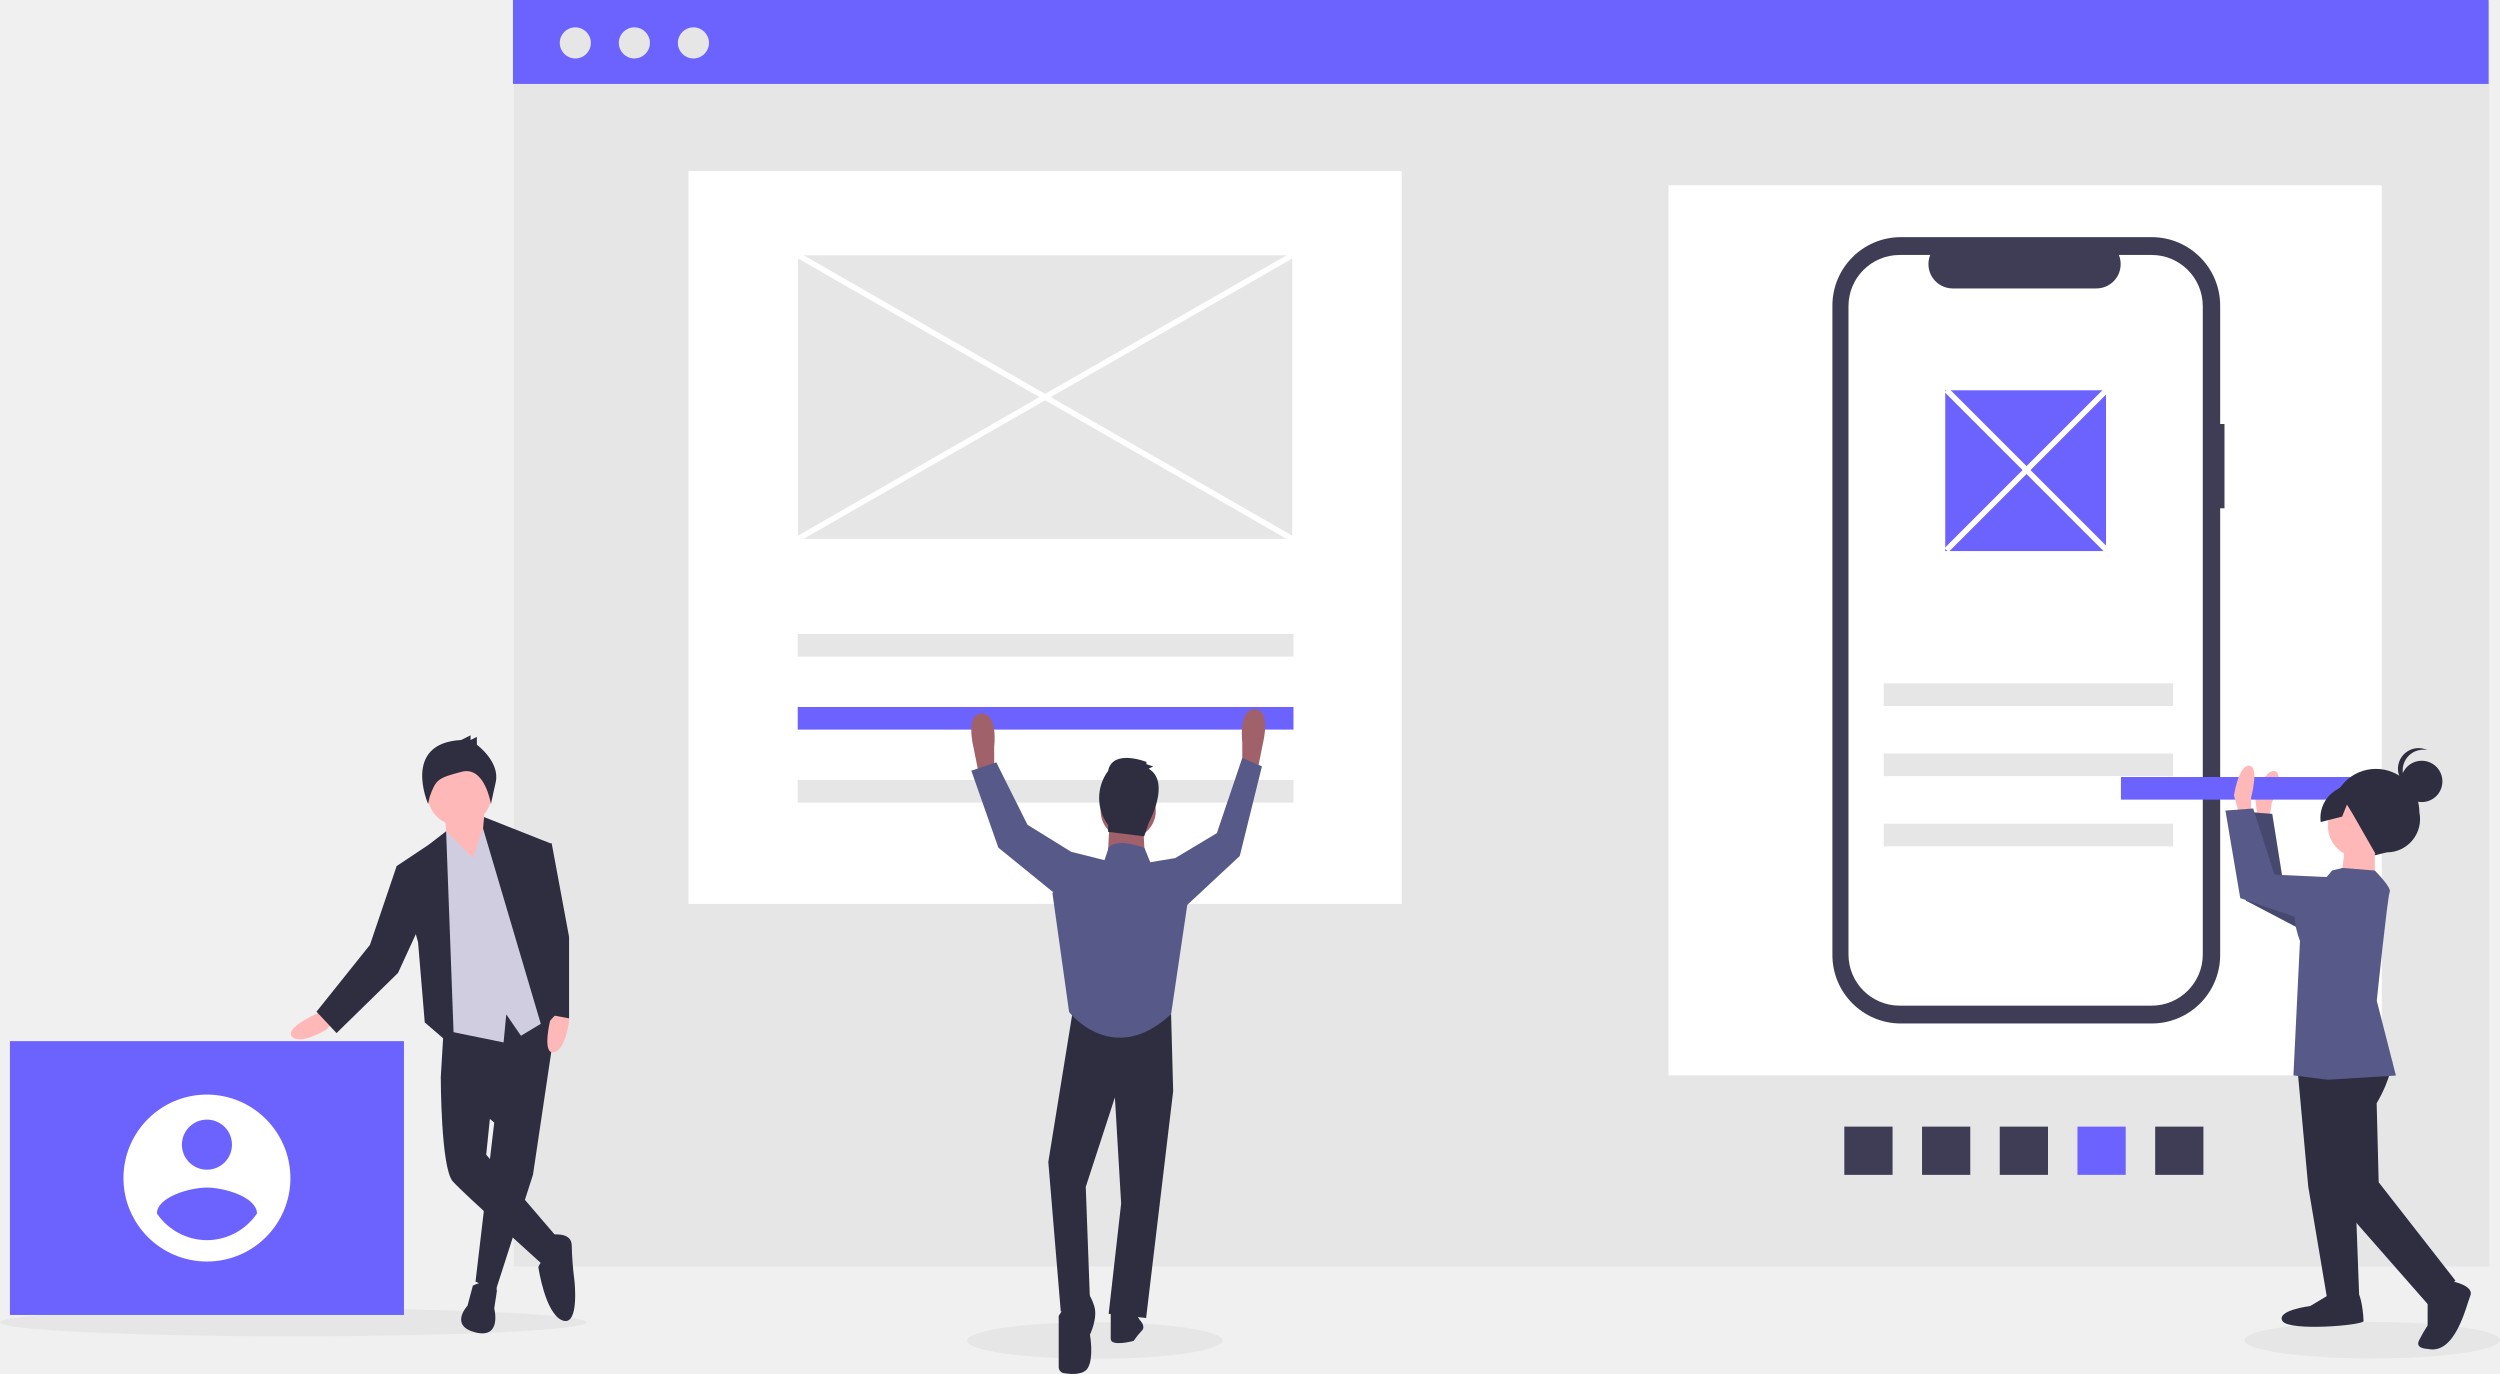
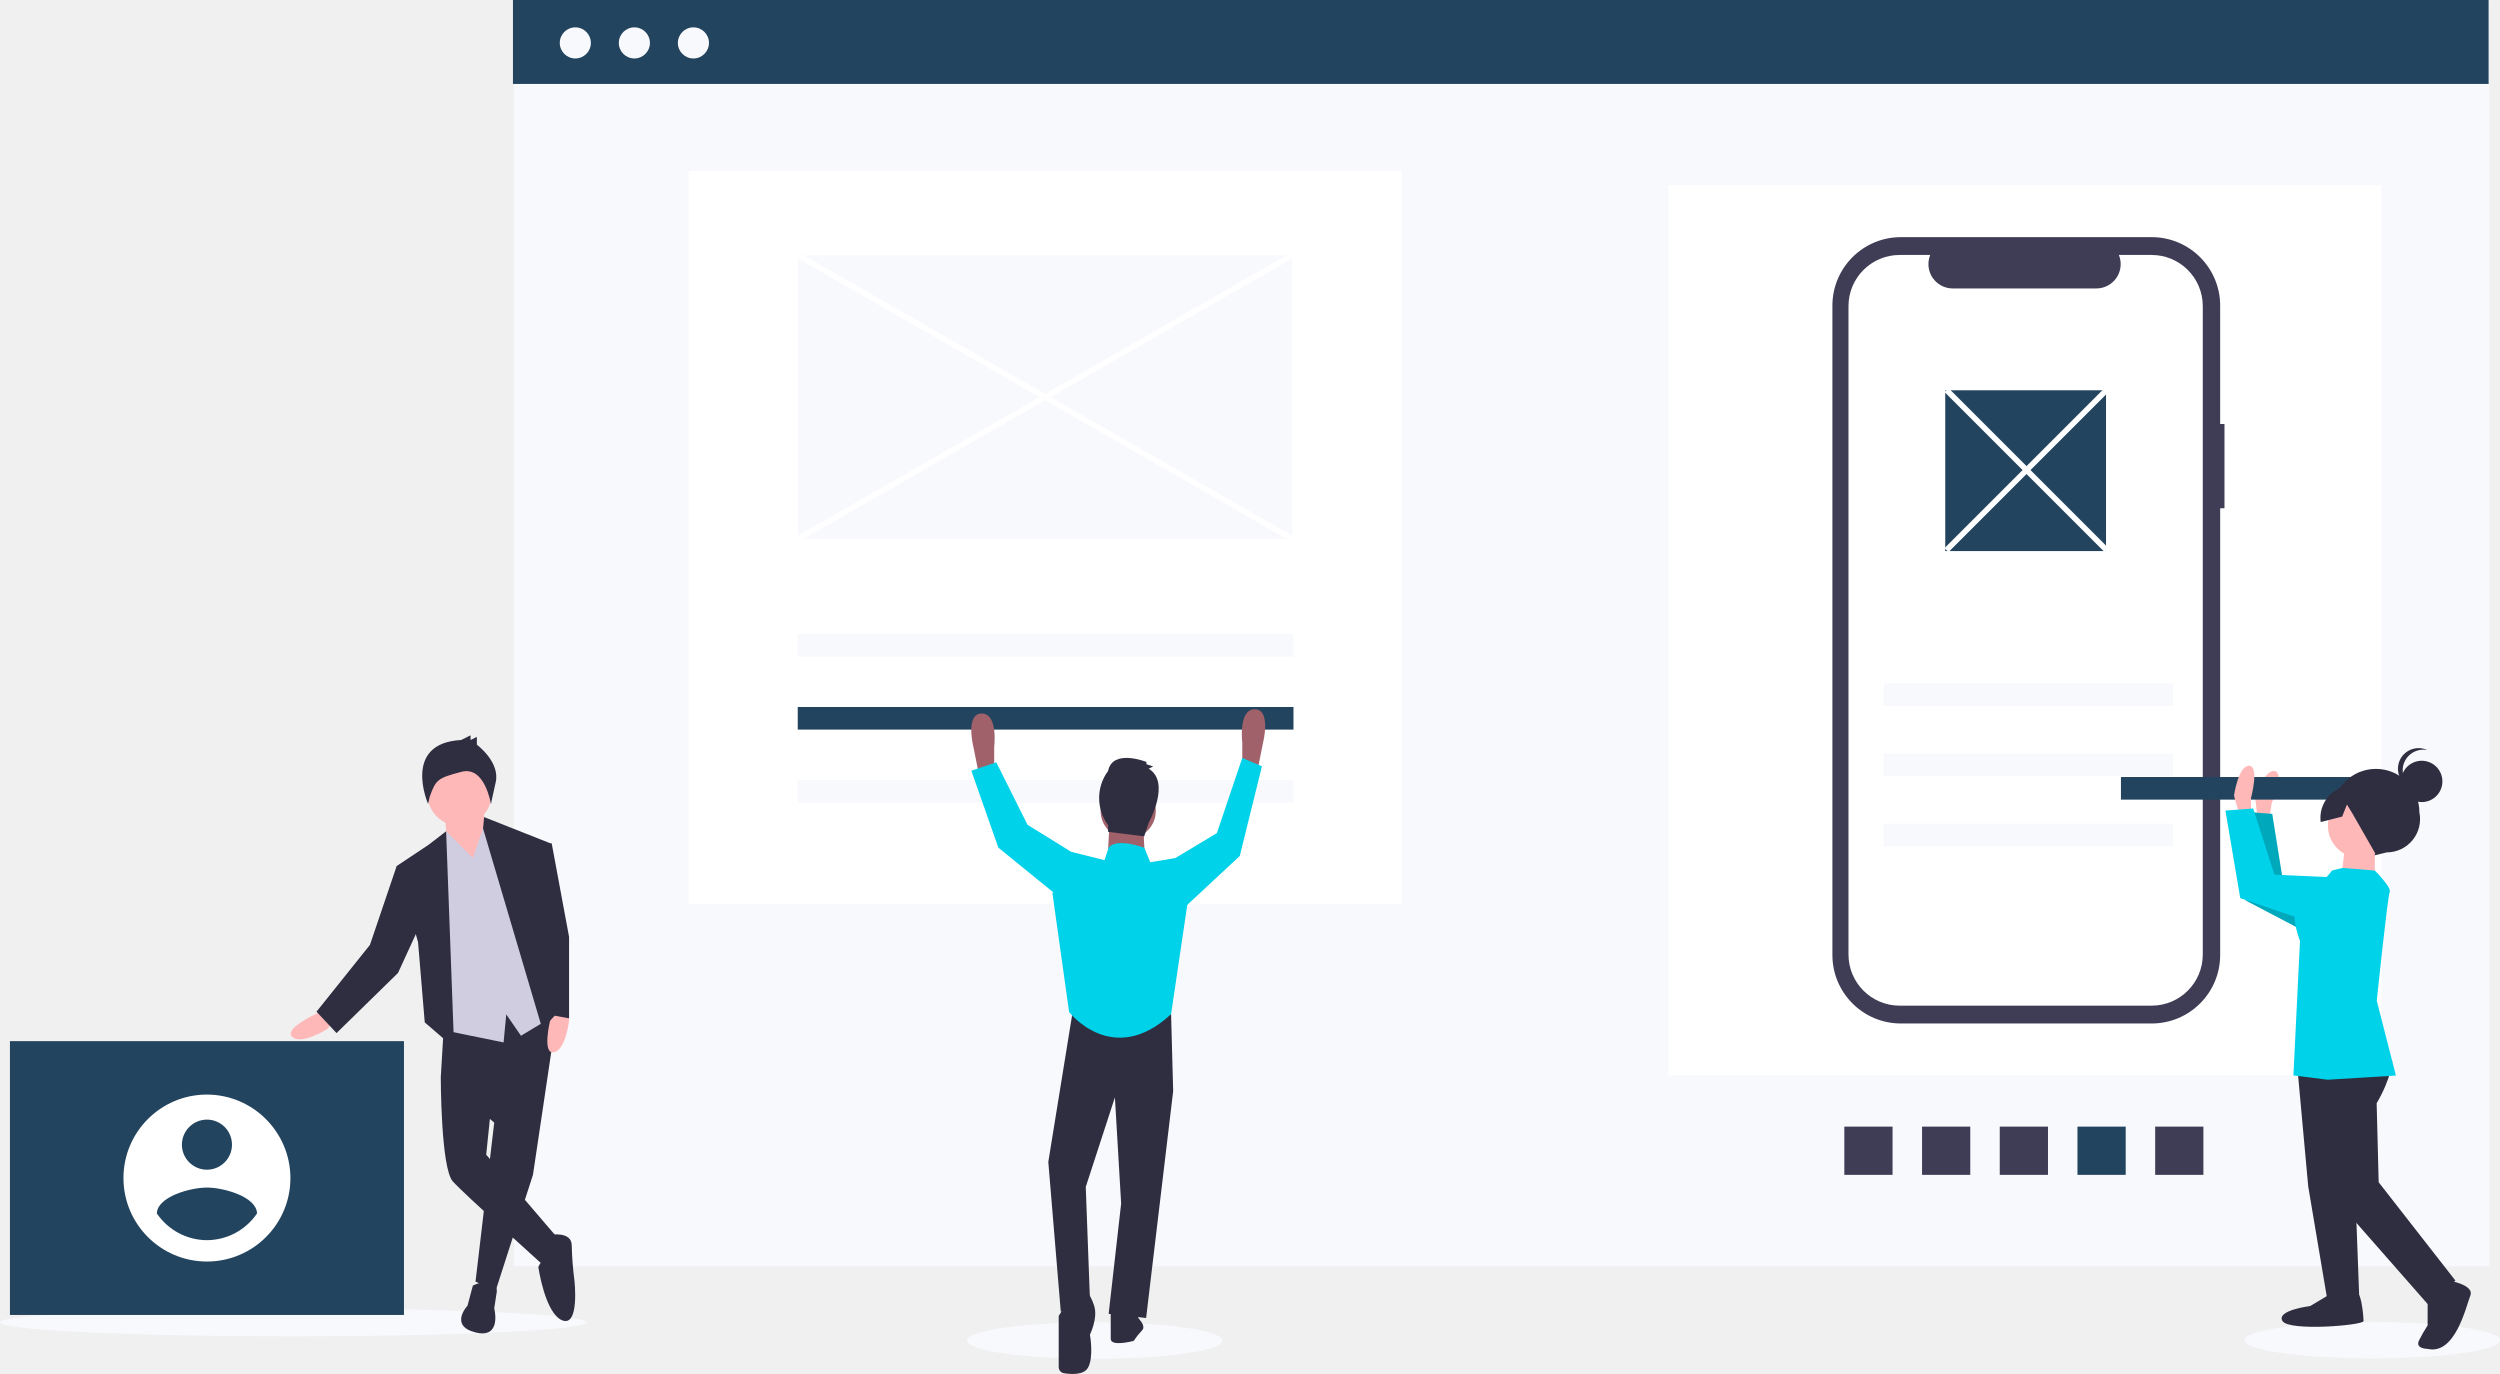
<svg xmlns="http://www.w3.org/2000/svg" id="b66c9c51-8109-402d-a3f9-100a5bb3d153" data-name="Layer 1" width="890.302" height="489.3" viewBox="0 0 890.302 489.3">
-   <rect x="182.972" y="0.399" width="703.576" height="450.601" fill="#e6e6e6" />
+   <rect x="182.972" y="0.399" width="703.576" height="450.601" fill="#f8f9fd" />
  <rect x="245.187" y="60.907" width="254" height="261" fill="#fff" />
  <rect x="594.187" y="65.969" width="254" height="317" fill="#fff" />
-   <ellipse cx="844.802" cy="477.262" rx="45.5" ry="6.5" fill="#e6e6e6" />
-   <ellipse cx="389.9" cy="477.407" rx="45.5" ry="6.5" fill="#e6e6e6" />
-   <ellipse cx="104.425" cy="470.907" rx="104.425" ry="5" fill="#e6e6e6" />
-   <rect x="182.672" width="703.576" height="29.89" fill="#6c63ff" />
-   <circle cx="204.884" cy="15.282" r="5.54" fill="#e6e6e6" />
-   <circle cx="225.913" cy="15.282" r="5.54" fill="#e6e6e6" />
-   <circle cx="246.941" cy="15.282" r="5.54" fill="#e6e6e6" />
+   <ellipse cx="844.802" cy="477.262" rx="45.5" ry="6.5" fill="#f8f9fd" />
+   <ellipse cx="389.9" cy="477.407" rx="45.5" ry="6.5" fill="#f8f9fd" />
+   <ellipse cx="104.425" cy="470.907" rx="104.425" ry="5" fill="#f8f9fd" />
+   <rect x="182.672" width="703.576" height="29.89" fill="#23445e" />
+   <circle cx="204.884" cy="15.282" r="5.54" fill="#f8f9fd" />
+   <circle cx="225.913" cy="15.282" r="5.54" fill="#f8f9fd" />
+   <circle cx="246.941" cy="15.282" r="5.54" fill="#f8f9fd" />
  <path d="M947.036,356.349H945.497V314.198a24.396,24.396,0,0,0-24.396-24.396H831.8a24.396,24.396,0,0,0-24.396,24.396V545.439a24.396,24.396,0,0,0,24.396,24.396h89.302a24.396,24.396,0,0,0,24.396-24.396V386.352h1.539Z" transform="translate(-154.8491 -205.3501)" fill="#3f3d56" />
  <path d="M921.086,296.149H909.429a8.655,8.655,0,0,1-8.014,11.924H850.256A8.656,8.656,0,0,1,842.242,296.149H831.354a18.218,18.218,0,0,0-18.218,18.218v230.902a18.218,18.218,0,0,0,18.218,18.218h89.732a18.218,18.218,0,0,0,18.218-18.218v-230.902A18.218,18.218,0,0,0,921.086,296.149Z" transform="translate(-154.8491 -205.3501)" fill="#fff" />
-   <rect x="284.09" y="225.776" width="176.544" height="8.053" fill="#e6e6e6" />
-   <rect x="284.09" y="251.776" width="176.544" height="8.053" fill="#6c63ff" />
-   <rect x="284.09" y="277.776" width="176.544" height="8.053" fill="#e6e6e6" />
-   <rect x="670.839" y="243.346" width="103.064" height="8.053" fill="#e6e6e6" />
-   <rect x="670.839" y="268.346" width="103.064" height="8.053" fill="#e6e6e6" />
-   <rect x="670.839" y="293.346" width="103.064" height="8.053" fill="#e6e6e6" />
+   <rect x="284.09" y="225.776" width="176.544" height="8.053" fill="#f8f9fd" />
+   <rect x="284.09" y="251.776" width="176.544" height="8.053" fill="#23445e" />
+   <rect x="284.09" y="277.776" width="176.544" height="8.053" fill="#f8f9fd" />
+   <rect x="670.839" y="243.346" width="103.064" height="8.053" fill="#f8f9fd" />
+   <rect x="670.839" y="268.346" width="103.064" height="8.053" fill="#f8f9fd" />
+   <rect x="670.839" y="293.346" width="103.064" height="8.053" fill="#f8f9fd" />
  <rect x="922.351" y="606.563" width="17.177" height="17.177" transform="translate(1391.242 -521.1374) rotate(90)" fill="#3f3d56" />
-   <rect x="894.676" y="606.563" width="17.177" height="17.177" transform="translate(1363.568 -493.4629) rotate(90)" fill="#6c63ff" />
+   <rect x="894.676" y="606.563" width="17.177" height="17.177" transform="translate(1363.568 -493.4629) rotate(90)" fill="#23445e" />
  <rect x="867.002" y="606.563" width="17.177" height="17.177" transform="translate(1335.893 -465.7884) rotate(90)" fill="#3f3d56" />
  <rect x="839.327" y="606.563" width="17.177" height="17.177" transform="translate(1308.219 -438.1138) rotate(90)" fill="#3f3d56" />
  <rect x="811.653" y="606.563" width="17.177" height="17.177" transform="translate(1280.544 -410.4393) rotate(90)" fill="#3f3d56" />
-   <rect x="692.742" y="138.99" width="57.258" height="57.258" fill="#6c63ff" />
+   <rect x="692.742" y="138.99" width="57.258" height="57.258" fill="#23445e" />
  <path d="M504.454,480.943l-.741,1.482-2.223-11.117s-2.965-11.858,2.965-11.858,4.447,11.858,4.447,11.858v8.152Z" transform="translate(-154.8491 -205.3501)" fill="#a0616a" />
  <path d="M601.696,479.425l.741,1.482,2.223-11.117s2.965-11.858-2.965-11.858-4.447,11.858-4.447,11.858V477.943Z" transform="translate(-154.8491 -205.3501)" fill="#a0616a" />
  <polygon points="382.215 358.94 373.322 413.784 377.768 467.145 388.144 462.699 386.662 422.677 397.038 390.808 399.261 428.606 394.815 467.886 408.155 469.369 417.79 388.585 417.049 361.163 382.215 358.94" fill="#2f2e41" />
  <path d="M537.064,665.825l-5.188,8.152V692.194a2.209,2.209,0,0,0,1.856,2.18c2.543.417,6.97.714,8.52-1.868,2.223-3.706.741-11.858.741-11.858s2.965-5.929,1.482-10.376-2.965-5.188-2.965-5.188Z" transform="translate(-154.8491 -205.3501)" fill="#2f2e41" />
  <path d="M559.298,673.237l1.482,2.223s2.223,2.223.741,3.706a28.966,28.966,0,0,0-2.965,3.706s-8.152,2.223-8.152-.741v-9.635Z" transform="translate(-154.8491 -205.3501)" fill="#2f2e41" />
  <circle cx="401.778" cy="288.795" r="9.824" fill="#a0616a" />
  <polygon points="395.185 291.867 394.444 305.949 407.784 306.69 407.043 292.608 395.185 291.867" fill="#a0616a" />
-   <path d="M564.486,512.41l-2.104-5.14s-9.754-3.754-12.719-.048l-1.482,4.447-11.858-2.965-6.67,14.823,5.929,42.245s15.564,20.011,36.316.741l5.929-40.021L573.38,510.928Z" transform="translate(-154.8491 -205.3501)" fill="#575a89" />
-   <polygon points="417.049 308.543 418.531 305.578 433.354 296.684 442.4 269.907 449.4 272.907 441.506 304.837 420.013 324.847 417.049 308.543" fill="#575a89" />
-   <polygon points="382.956 304.837 381.474 303.355 365.91 293.72 354.793 271.486 345.9 274.45 355.534 301.872 379.251 321.142 382.956 304.837" fill="#575a89" />
+   <path d="M564.486,512.41l-2.104-5.14s-9.754-3.754-12.719-.048l-1.482,4.447-11.858-2.965-6.67,14.823,5.929,42.245s15.564,20.011,36.316.741l5.929-40.021L573.38,510.928Z" transform="translate(-154.8491 -205.3501)" fill="#00d2ea" />
+   <polygon points="417.049 308.543 418.531 305.578 433.354 296.684 442.4 269.907 449.4 272.907 441.506 304.837 420.013 324.847 417.049 308.543" fill="#00d2ea" />
+   <polygon points="382.956 304.837 381.474 303.355 365.91 293.72 354.793 271.486 345.9 274.45 355.534 301.872 379.251 321.142 382.956 304.837" fill="#00d2ea" />
  <path d="M563.919,479.1l1.606-.803-2.409-.803V476.691s-12.047-4.819-13.653,3.213a16.143,16.143,0,0,0,0,19.275v2.409l12.85,1.606,1.606-4.819S571.95,483.919,563.919,479.1Z" transform="translate(-154.8491 -205.3501)" fill="#2f2e41" />
  <path d="M269.939,565.16l-2.855,1.428s-11.422,5.235-8.09,8.09,12.373-2.855,12.373-2.855l1.904-2.38Z" transform="translate(-154.8491 -205.3501)" fill="#ffb8b8" />
  <polygon points="198.633 359.099 189.807 418.346 176.481 459.749 169.343 456.418 176.005 399.786 156.969 383.605 158.397 359.81 198.633 359.099" fill="#2f2e41" />
  <path d="M323.24,663.196s8.09-4.283,8.566,1.904l-.952,6.187s2.855,10.946-6.663,8.566-2.855-9.518-2.855-9.518Z" transform="translate(-154.8491 -205.3501)" fill="#2f2e41" />
  <path d="M318.005,583.72l-6.187,5.235s0,32.361,4.283,37.12,31.41,29.03,32.361,29.982,5.235-9.518,5.235-9.518l-25.699-29.982,1.904-18.56Z" transform="translate(-154.8491 -205.3501)" fill="#2f2e41" />
  <path d="M350.842,645.112s7.614-1.428,7.614,3.807a115.231,115.231,0,0,0,.952,12.373s1.904,16.657-4.283,14.277-8.566-19.036-8.566-19.036a7.089,7.089,0,0,1,2.855-3.331C351.318,652.25,350.842,645.112,350.842,645.112Z" transform="translate(-154.8491 -205.3501)" fill="#2f2e41" />
  <polygon points="172.198 288.424 173.626 306.033 169.819 312.695 159.349 302.701 158.397 289.376 172.198 288.424" fill="#ffb8b8" />
  <circle cx="163.632" cy="282.713" r="11.422" fill="#ffb8b8" />
  <polygon points="168.391 305.557 173.15 291.756 181.716 301.274 197.421 361.713 185.523 368.852 180.289 361.237 179.337 371.231 156.017 366.472 154.114 302.701 158.87 296.002 168.391 305.557" fill="#d0cde1" />
  <polygon points="161.728 373.135 158.873 296.039 152.686 300.798 141.264 308.412 148.879 335.539 151.258 364.093 161.728 373.135" fill="#2f2e41" />
  <polygon points="144.596 308.888 141.264 308.412 131.746 336.49 112.71 360.286 119.849 367.9 141.74 346.484 149.831 328.876 144.596 308.888" fill="#2f2e41" />
  <path d="M351.417,565.595l-.649,3.126s-2.971,12.208,1.335,11.363,5.428-11.48,5.428-11.48l-.688-2.969Z" transform="translate(-154.8491 -205.3501)" fill="#ffb8b8" />
  <polygon points="172.406 290.983 195.993 300.322 193.138 328.876 198.849 360.286 193.138 366.472 172.022 295.028 172.406 290.983" fill="#2f2e41" />
  <path d="M319.079,468.881l3.353-1.676v1.676l2.235-1.118v2.794s8.382,6.146,6.705,13.41-1.676,7.823-1.676,7.823-2.119-13.814-10.501-11.579-9.056,2.639-11.291,8.785l-.606,2.636S297.846,469.998,319.079,468.881Z" transform="translate(-154.8491 -205.3501)" fill="#2f2e41" />
  <polygon points="192.662 300.322 196.469 300.322 202.656 333.635 202.656 362.665 195.042 361.237 188.855 317.454 192.662 300.322" fill="#2f2e41" />
-   <rect x="3.535" y="370.772" width="140.321" height="97.511" fill="#6c63ff" />
+   <rect x="3.535" y="370.772" width="140.321" height="97.511" fill="#23445e" />
  <path d="M228.545,595.148a29.729,29.729,0,1,0,29.729,29.729A29.816,29.816,0,0,0,228.545,595.148Zm0,8.919a8.919,8.919,0,1,1-8.919,8.919,8.949,8.949,0,0,1,8.919-8.919Zm0,42.936a21.657,21.657,0,0,1-17.837-9.519c.143-5.946,11.892-9.219,17.837-9.219s17.694,3.273,17.837,9.219a21.693,21.693,0,0,1-17.837,9.519Z" transform="translate(-154.8491 -205.3501)" fill="#fff" />
-   <rect x="284.187" y="90.907" width="176" height="101" fill="#e6e6e6" />
+   <rect x="284.187" y="90.907" width="176" height="101" fill="#f8f9fd" />
  <path d="M963.051,496.584l.815-5.26s4.753-10.805.996-11.388-6.891,9.704-6.891,9.704l1.375,10.986Z" transform="translate(-154.8491 -205.3501)" fill="#ffb8b8" />
-   <polygon points="846.67 321.051 813.089 314.306 809.187 289.847 799.302 289.084 799.785 320.707 828.962 336.004 846.67 321.051" fill="#575a89" />
+   <polygon points="846.67 321.051 813.089 314.306 809.187 289.847 799.302 289.084 799.785 320.707 828.962 336.004 846.67 321.051" fill="#00d2ea" />
  <polygon points="846.67 321.051 813.089 314.306 809.187 289.847 799.302 289.084 799.785 320.707 828.962 336.004 846.67 321.051" opacity="0.2" />
-   <rect x="910.162" y="482.062" width="103.064" height="8.053" transform="translate(1768.539 766.8261) rotate(-180)" fill="#6c63ff" />
+   <rect x="910.162" y="482.062" width="103.064" height="8.053" transform="translate(1768.539 766.8261) rotate(-180)" fill="#23445e" />
  <path d="M956.49,494.78l.007-5.323s3.056-11.402-.746-11.407-5.336,10.639-5.336,10.639l3.028,10.649Z" transform="translate(-154.8491 -205.3501)" fill="#ffb8b8" />
  <path d="M1000.202,510.025l4.607-1.123a11.862,11.862,0,0,0,11.642-14.211h0a15.504,15.504,0,0,0-15.485-15.524h0A15.504,15.504,0,0,0,985.443,494.652v0A12.321,12.321,0,0,0,1000.202,510.025Z" transform="translate(-154.8491 -205.3501)" fill="#2f2e41" />
  <polygon points="818.254 381.458 822.005 422.524 828.797 462.833 840.203 462.847 838.732 423.305 832.709 375.393 818.254 381.458" fill="#2f2e41" />
  <path d="M985.17,665.904l-7.61,4.553s-12.168,1.505-9.892,5.31,28.893,1.557,28.895.036-.748-9.886-2.269-9.888Z" transform="translate(-154.8491 -205.3501)" fill="#2f2e41" />
  <path d="M1006.771,583.26s-.214,5.871-5.548,14.989l.725,28.135,27.33,35.012-9.896,8.352-33.409-38.061-8.307-45.634,10.659-10.632Z" transform="translate(-154.8491 -205.3501)" fill="#2f2e41" />
  <path d="M1026.997,661.394s9.123,1.532,7.597,5.332-5.349,21.284-15.232,18.991c0,0-4.562-.006-3.038-3.045a55.004,55.004,0,0,1,3.048-5.319l.012-9.885Z" transform="translate(-154.8491 -205.3501)" fill="#2f2e41" />
  <circle cx="840.415" cy="294.041" r="11.406" fill="#ffb8b8" />
  <polygon points="845.728 301.652 845.712 314.578 833.546 314.563 835.083 301.639 845.728 301.652" fill="#ffb8b8" />
-   <path d="M985.359,515.347l3.687-.906,11.521.925s6.075,6.091,5.313,7.611-4.611,38.774-4.611,38.774l6.81,26.622-24.334,1.49-12.164-1.536,2.341-47.902s-5.306-12.933,1.542-16.727A29.954,29.954,0,0,0,985.359,515.347Z" transform="translate(-154.8491 -205.3501)" fill="#575a89" />
-   <polygon points="844.193 313.056 809.978 311.492 802.404 287.911 792.518 288.658 797.801 319.841 828.964 330.526 844.193 313.056" fill="#575a89" />
+   <path d="M985.359,515.347l3.687-.906,11.521.925s6.075,6.091,5.313,7.611-4.611,38.774-4.611,38.774l6.81,26.622-24.334,1.49-12.164-1.536,2.341-47.902s-5.306-12.933,1.542-16.727A29.954,29.954,0,0,0,985.359,515.347Z" transform="translate(-154.8491 -205.3501)" fill="#00d2ea" />
+   <polygon points="844.193 313.056 809.978 311.492 802.404 287.911 792.518 288.658 797.801 319.841 828.964 330.526 844.193 313.056" fill="#00d2ea" />
  <circle cx="862.432" cy="278.279" r="7.359" fill="#2f2e41" />
  <path d="M1010.492,479.674a7.355,7.355,0,0,1,8.807-7.205A7.355,7.355,0,1,0,1014.711,486.331,7.353,7.353,0,0,1,1010.492,479.674Z" transform="translate(-154.8491 -205.3501)" fill="#2f2e41" />
  <path d="M1004.179,483.847l-9.921-1.827-7.63,4.782a11.573,11.573,0,0,0-5.331,11.295l7.641-1.937,1.711-4.29,2.038,3.34,8.267,14.454,8.37-4.552,5.333-8.358Z" transform="translate(-154.8491 -205.3501)" fill="#2f2e41" />
  <rect x="526.036" y="245.297" width="2" height="202.921" transform="translate(-190.8885 425.9309) rotate(-60.15005)" fill="#fff" />
  <rect x="425.576" y="345.758" width="202.921" height="2" transform="translate(-257.5169 102.9269) rotate(-29.84553)" fill="#fff" />
  <rect x="875.536" y="332.452" width="2" height="80.61" transform="translate(-161.6969 523.6326) rotate(-45)" fill="#fff" />
  <rect x="836.231" y="371.757" width="80.61" height="2" transform="translate(-161.6969 523.6326) rotate(-45)" fill="#fff" />
</svg>
